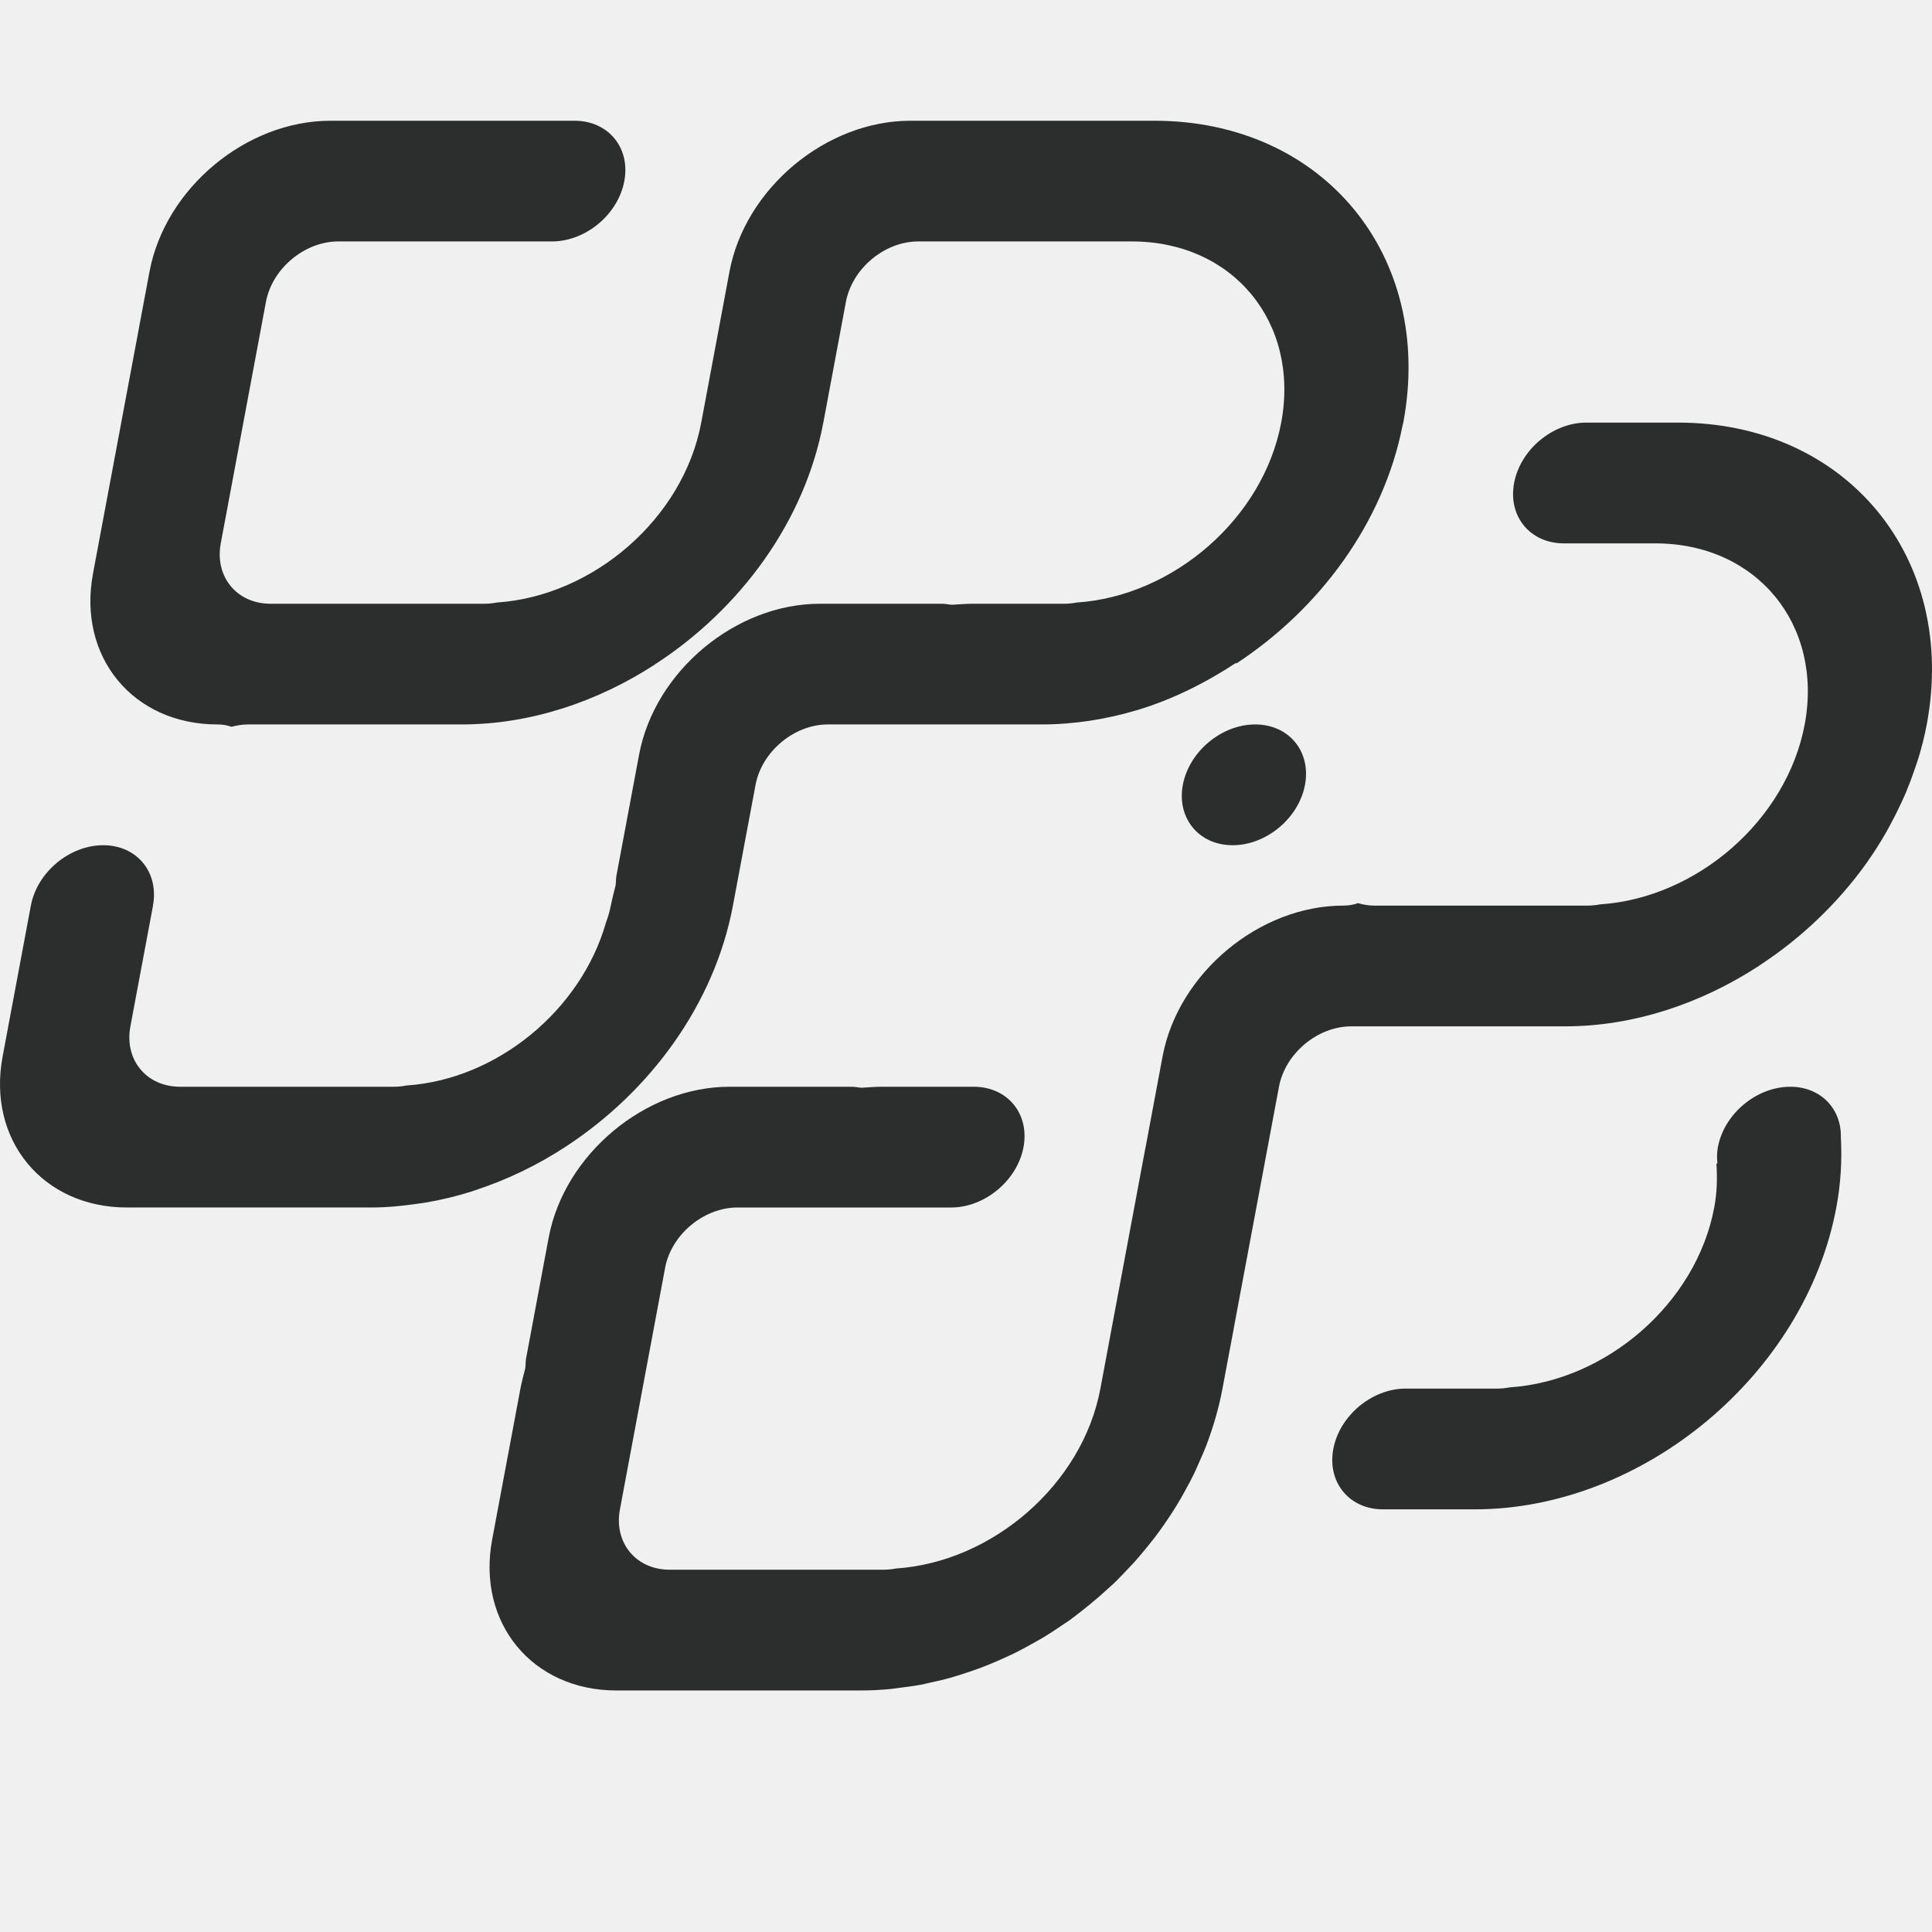
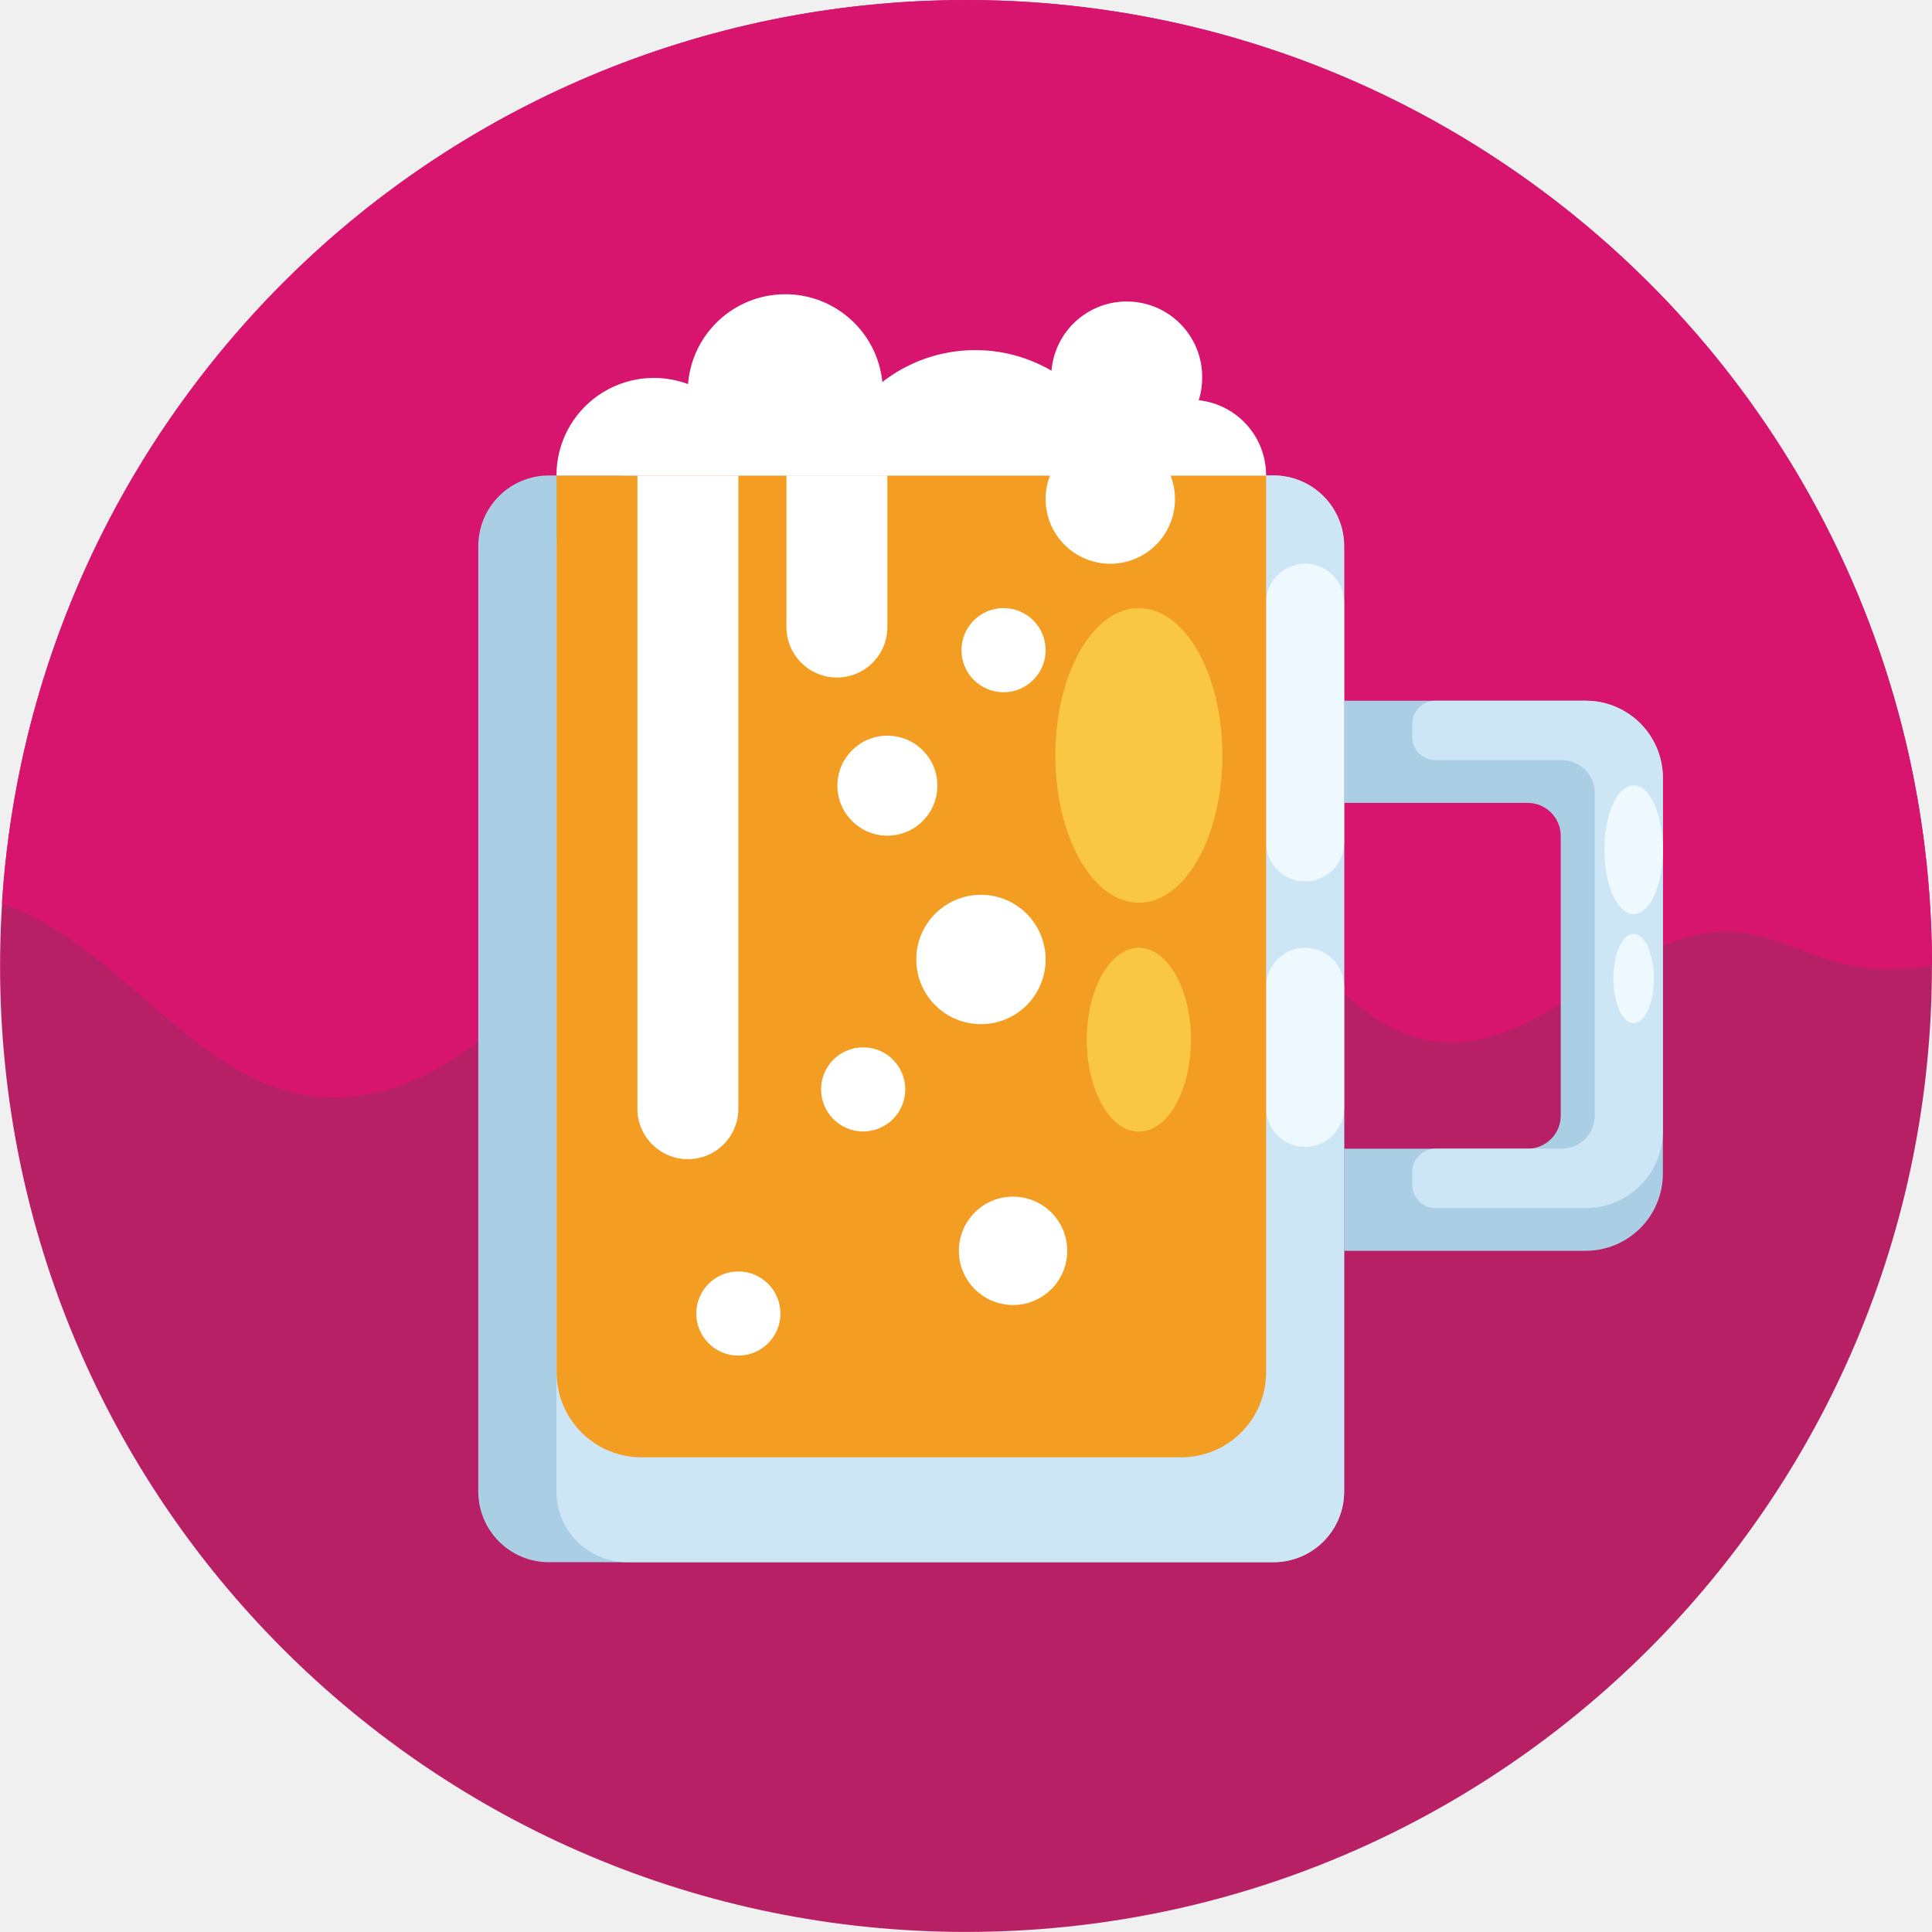
- <svg xmlns="http://www.w3.org/2000/svg" width="512" height="512" xml:space="preserve">
-   <path fill-rule="evenodd" clip-rule="evenodd" fill="#2C2D2D" d="M510.615 191.984a86.267 86.267 0 0 1-2.229 8.984c-.289.953-.648 1.906-.97 2.859a91.1 91.1 0 0 1-2.243 5.992c-.399.969-.845 1.898-1.274 2.852a99.824 99.824 0 0 1-3.073 6.117c-.336.641-.68 1.273-1.056 1.914a94.07 94.07 0 0 1-4.707 7.414c-.07.086-.125.195-.195.305-7.701 10.852-17.592 20.289-28.78 27.555l.016.016c-15.363 9.992-33.19 16-51.361 16h-56.63c-8.922 0-17.522 7.156-19.172 16.008l-11.979 63.984v.055l-2.994 15.953c-.954 5.109-2.408 10.094-4.237 14.938-.626 1.656-1.361 3.281-2.08 4.898-.383.844-.72 1.688-1.118 2.516-.681 1.43-1.431 2.812-2.189 4.195-.5.914-1.001 1.844-1.524 2.742a85.71 85.71 0 0 1-2.51 4.055c-.562.883-1.173 1.727-1.743 2.586a87.573 87.573 0 0 1-2.784 3.82c-.625.805-1.259 1.594-1.907 2.383a108.995 108.995 0 0 1-3.159 3.734c-.664.734-1.345 1.438-2.024 2.156-1.165 1.195-2.299 2.438-3.503 3.586-.485.461-1.001.898-1.51 1.359a109.096 109.096 0 0 1-6.302 5.383c-1.36 1.078-2.744 2.188-4.159 3.195-.617.43-1.243.805-1.853 1.234-1.58 1.078-3.175 2.141-4.809 3.125-.899.539-1.799 1.023-2.714 1.539a117.22 117.22 0 0 1-4.237 2.297c-1.04.523-2.08.992-3.128 1.477-1.415.641-2.83 1.289-4.269 1.859-.985.398-1.955.789-2.963 1.148-1.545.578-3.109 1.078-4.668 1.578-.974.289-1.923.609-2.893.883-1.705.484-3.429.859-5.152 1.234-.845.18-1.689.414-2.533.562-1.884.352-3.769.586-5.653.82-.774.094-1.524.234-2.298.305-2.639.25-5.278.398-7.936.398H163.39c-22.334 0-37.092-17.922-32.963-40.008l7.49-39.984v-.016c.34-1.812.84-3.594 1.29-5.383.109-.883.055-1.727.215-2.625l5.981-32C149.548 305.898 170.999 288 193.337 288h32.35c.934 0 1.759.211 2.658.266 1.814-.125 3.628-.266 5.438-.266h24.274c8.929 0 14.832 7.156 13.182 16-1.649 8.828-10.234 16-19.179 16h-56.623c-8.94 0-17.521 7.156-19.175 15.984l-11.974 64.008c-1.654 8.844 4.253 16 13.178 16h56.627c1.11 0 2.224-.109 3.319-.32 25.587-1.688 49.465-22.281 54.204-47.68l11.938-63.836h.016l4.543-24.305c4.207-22.008 25.622-39.859 47.905-39.859 1.415 0 2.689-.234 3.878-.648 1.306.375 2.705.648 4.214.648h56.631c1.11 0 2.221-.109 3.323-.328 25.583-1.68 49.438-22.273 54.199-47.68C483.219 165.492 465.518 144 438.707 144h-24.27c-8.944 0-14.848-7.18-13.182-16.008 1.657-8.844 10.234-16 19.155-16h24.277c44.685 0 74.185 35.828 65.928 79.992zm-177.976 0c8.944 0 14.848 7.18 13.198 16-1.65 8.844-10.251 16.008-19.18 16.008-8.937 0-14.848-7.164-13.19-16.008 1.666-8.82 10.251-16 19.172-16zm39.031-79.187h.016c-5.098 25.82-22.01 48.617-44.105 63.078l.047-.25c-8.147 5.359-16.912 9.742-26.138 12.523-8.257 2.477-16.842 3.836-25.474 3.836h-56.631c-8.921 0-17.502 7.18-19.156 16l-5.997 32.008c-4.898 26.156-21.975 49.312-44.328 63.898a101.807 101.807 0 0 1-24.183 11.609c-.285.086-.555.195-.825.281a90.045 90.045 0 0 1-11.959 2.891c-.79.125-1.579.219-2.369.344-4.039.586-8.116.984-12.209.984H33.656c-22.334 0-37.092-17.922-32.963-40.008l7.486-40c1.654-8.828 10.235-16 19.175-16s14.828 7.172 13.178 16h.02l-5.997 32C32.886 280.82 38.789 288 47.729 288h56.627a16.95 16.95 0 0 0 3.323-.328c24.039-1.578 46.337-19.984 52.925-43.25a24.732 24.732 0 0 0 1.204-4.164c.02-.055.035-.125.055-.18v-.031c0-.023.016-.039.016-.055.344-1.797.809-3.555 1.259-5.328.109-.898.07-1.758.234-2.672l5.997-32.008C173.497 177.898 194.951 160 217.285 160h32.37c.934 0 1.759.211 2.658.266 1.814-.102 3.608-.266 5.422-.266h24.277c1.11 0 2.221-.109 3.315-.32 25.59-1.688 49.445-22.281 54.207-47.688 4.957-26.516-12.745-48.008-39.555-48.008h-56.627c-8.941 0-17.522 7.18-19.176 16.008l-5.958 31.875c0 .055-.035.07-.035.125-4.887 26.156-21.959 49.297-44.312 63.883l.02-.07c-.07.055-.145.109-.215.164.016.016.016.016.035.031-15.368 10.008-33.214 15.984-51.384 15.984H65.701c-1.485 0-2.94.25-4.378.625-1.04-.391-2.244-.625-3.718-.625-22.314 0-37.092-17.883-32.959-39.953l.141-.789c0-.031.02-.055.02-.086 0 .031-.02.055-.02.07l7.346-39.219v-.032l7.486-39.984C43.766 49.906 65.22 32 87.554 32h64.719c8.925 0 14.832 7.156 13.178 15.984-1.649 8.844-10.23 16-19.171 16H89.653c-8.941 0-17.522 7.18-19.175 16.008L58.503 144c-1.649 8.82 4.257 16 13.179 16h56.626c1.11 0 2.225-.109 3.319-.32 25.583-1.688 49.461-22.266 54.203-47.672V111.922h.02l7.467-39.93C197.445 49.906 218.919 32 241.253 32h64.708c44.685 0 74.199 35.805 65.928 79.992-.055.274-.164.539-.219.805zM23.8 156.484l-2.103 11.266c.809-4.359 1.529-8.219 2.103-11.266zm348.714 211.508h24.254c1.118 0 2.229-.109 3.323-.328 25.582-1.688 49.461-22.281 54.198-47.664.759-4.016.829-7.875.579-11.609l.266-.055c-.141-1.375-.156-2.828.125-4.336 1.658-8.844 10.259-16 19.18-16 8.045 0 13.573 5.812 13.409 13.398.32 5.992 0 12.18-1.204 18.602-8.257 44.164-51.182 79.992-95.85 79.992h-24.277c-8.937 0-14.832-7.156-13.174-16 1.649-8.828 10.234-16 19.171-16z" />
+ <svg xmlns="http://www.w3.org/2000/svg" id="Icons" viewBox="0 0 512 512">
+   <defs>
+     <style>.cls-3{fill:#aacfe5}.cls-4{fill:#cde6f6}.cls-5{fill:#eef9ff}.cls-7{fill:#f9c744}.cls-8{fill:#fff}</style>
+   </defs>
+   <circle cx="256" cy="256" r="255.98" style="fill:#b82065" />
+   <path d="M512 255.76A255.63 255.63 0 0 0 408.56 50.44C295-33.81 134.69-10.08 50.44 103.44a254.76 254.76 0 0 0-49.93 136 76.89 76.89 0 0 1 14.24 6.88c23.84 14.74 42 41.9 69.91 44.44 19.15 1.75 37.29-9.24 51.1-22.62s24.87-29.51 39.4-42.12a112.53 112.53 0 0 1 157.7 10c14.17 15.89 26.53 37.44 47.68 40 28.75 3.44 51.22-31.63 80-28.95 9.3.87 17.72 5.66 26.73 8a54.5 54.5 0 0 0 24.73.69z" style="fill:#d7156f" />
+   <path class="cls-3" d="M440.68 206.17V311a20.46 20.46 0 0 1-20.47 20.47h-64v-27.05h48.63a8.76 8.76 0 0 0 8.77-8.76v-74.13a8.77 8.77 0 0 0-8.77-8.76h-48.63V185.7h64a20.46 20.46 0 0 1 20.47 20.47z" />
+   <path class="cls-4" d="M440.68 206.17v93.53a20.46 20.46 0 0 1-20.47 20.46h-39.77a6.18 6.18 0 0 1-6.18-6.17v-3.4a6.18 6.18 0 0 1 6.18-6.17h33.43a8.76 8.76 0 0 0 8.76-8.76V210.2a8.76 8.76 0 0 0-8.76-8.76h-33.43a6.18 6.18 0 0 1-6.18-6.18v-3.38a6.18 6.18 0 0 1 6.18-6.18h39.77a20.47 20.47 0 0 1 20.47 20.47z" />
+   <ellipse class="cls-5" cx="432.93" cy="225.19" rx="7.75" ry="17.06" />
+   <ellipse class="cls-5" cx="432.93" cy="259.32" rx="5.37" ry="11.83" />
+   <path class="cls-3" d="M356.21 144.77v250.48A18.73 18.73 0 0 1 337.48 414h-192a18.73 18.73 0 0 1-18.73-18.73v-250.5A18.73 18.73 0 0 1 145.52 126h192a18.73 18.73 0 0 1 18.69 18.77z" />
+   <path class="cls-4" d="M356.21 144.77v250.48A18.73 18.73 0 0 1 337.48 414H166.2a18.73 18.73 0 0 1-18.73-18.73v-250.5A18.73 18.73 0 0 1 166.2 126h171.28a18.73 18.73 0 0 1 18.73 18.77z" />
+   <rect class="cls-5" x="335.53" y="149.4" width="20.68" height="84.18" rx="10.34" />
+   <rect class="cls-5" x="335.53" y="251.18" width="20.68" height="52.74" rx="10.34" />
+   <path d="M147.47 126.05h188.06v237.66A22.49 22.49 0 0 1 313 386.2H170a22.49 22.49 0 0 1-22.49-22.49V126.05h-.04z" style="fill:#f39e22" />
+   <ellipse class="cls-7" cx="301.81" cy="200.19" rx="22.13" ry="39.04" />
+   <ellipse class="cls-7" cx="301.81" cy="275.54" rx="13.8" ry="24.36" />
+   <path class="cls-8" d="M335.53 126H147.47a25.82 25.82 0 0 1 34.87-24.21 25.85 25.85 0 0 1 51.49-.55 40.1 40.1 0 0 1 44.83-3 20 20 0 0 1 39.93 1.88 19.49 19.49 0 0 1-.91 5.95A20 20 0 0 1 335.53 126z" />
+   <circle class="cls-8" cx="235.17" cy="208.21" r="13.25" />
+   <circle class="cls-8" cx="259.96" cy="254.27" r="17.14" />
+   <circle class="cls-8" cx="294.24" cy="132.26" r="17.14" />
+   <circle class="cls-8" cx="228.75" cy="288.7" r="11.15" />
+   <circle class="cls-8" cx="195.67" cy="348.1" r="11.15" />
+   <circle class="cls-8" cx="268.47" cy="331.48" r="14.36" />
+   <circle class="cls-8" cx="265.95" cy="172.3" r="11.15" />
+   <path class="cls-8" d="M182.3 307.19a13.37 13.37 0 0 1-13.38-13.37V126.05h26.75v167.77a13.37 13.37 0 0 1-13.37 13.37zM208.42 126h26.74v40.18a13.37 13.37 0 0 1-13.37 13.37 13.37 13.37 0 0 1-13.37-13.37V126z" />
</svg>
